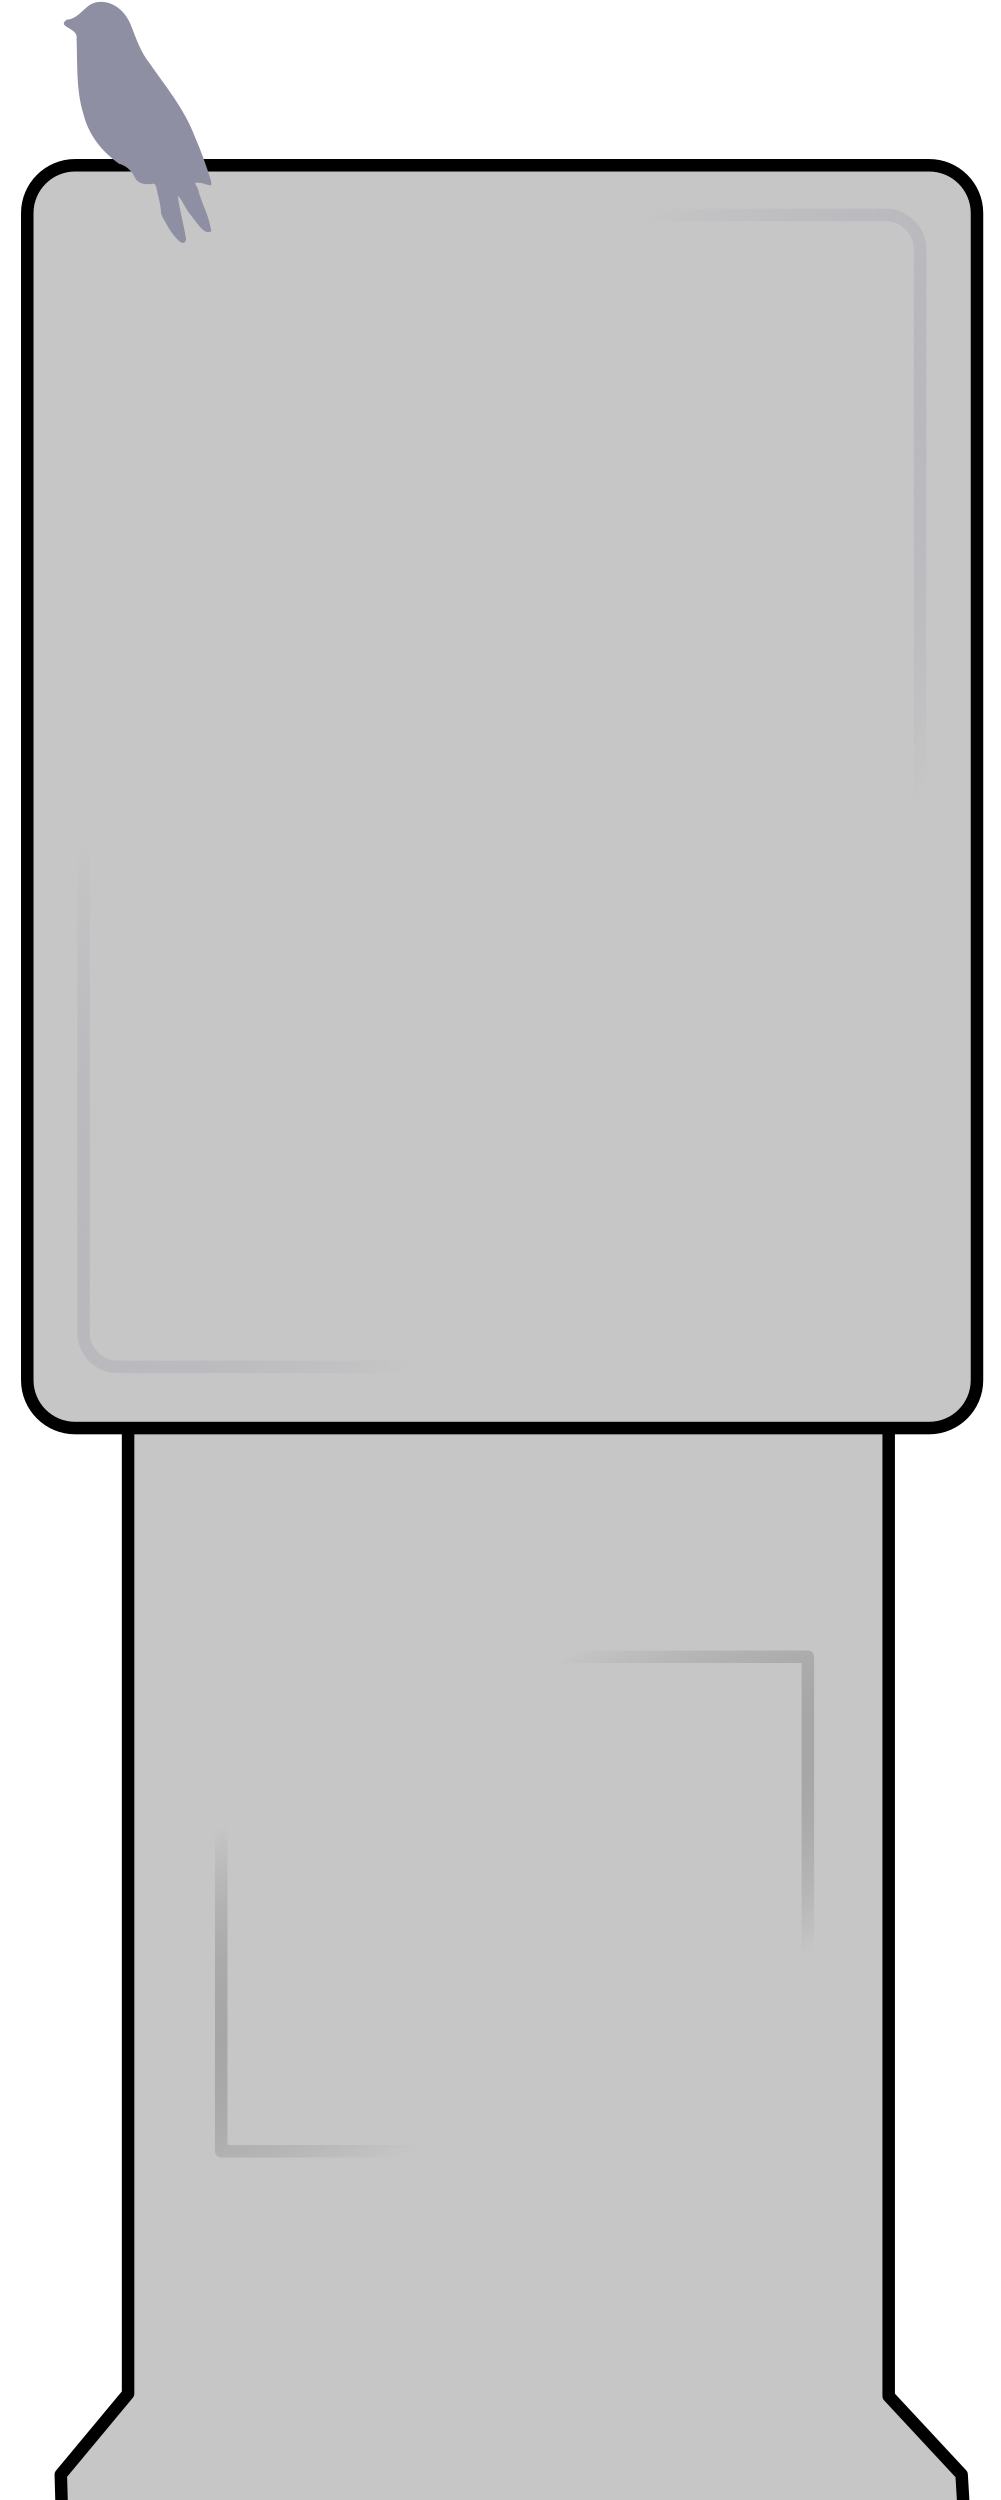
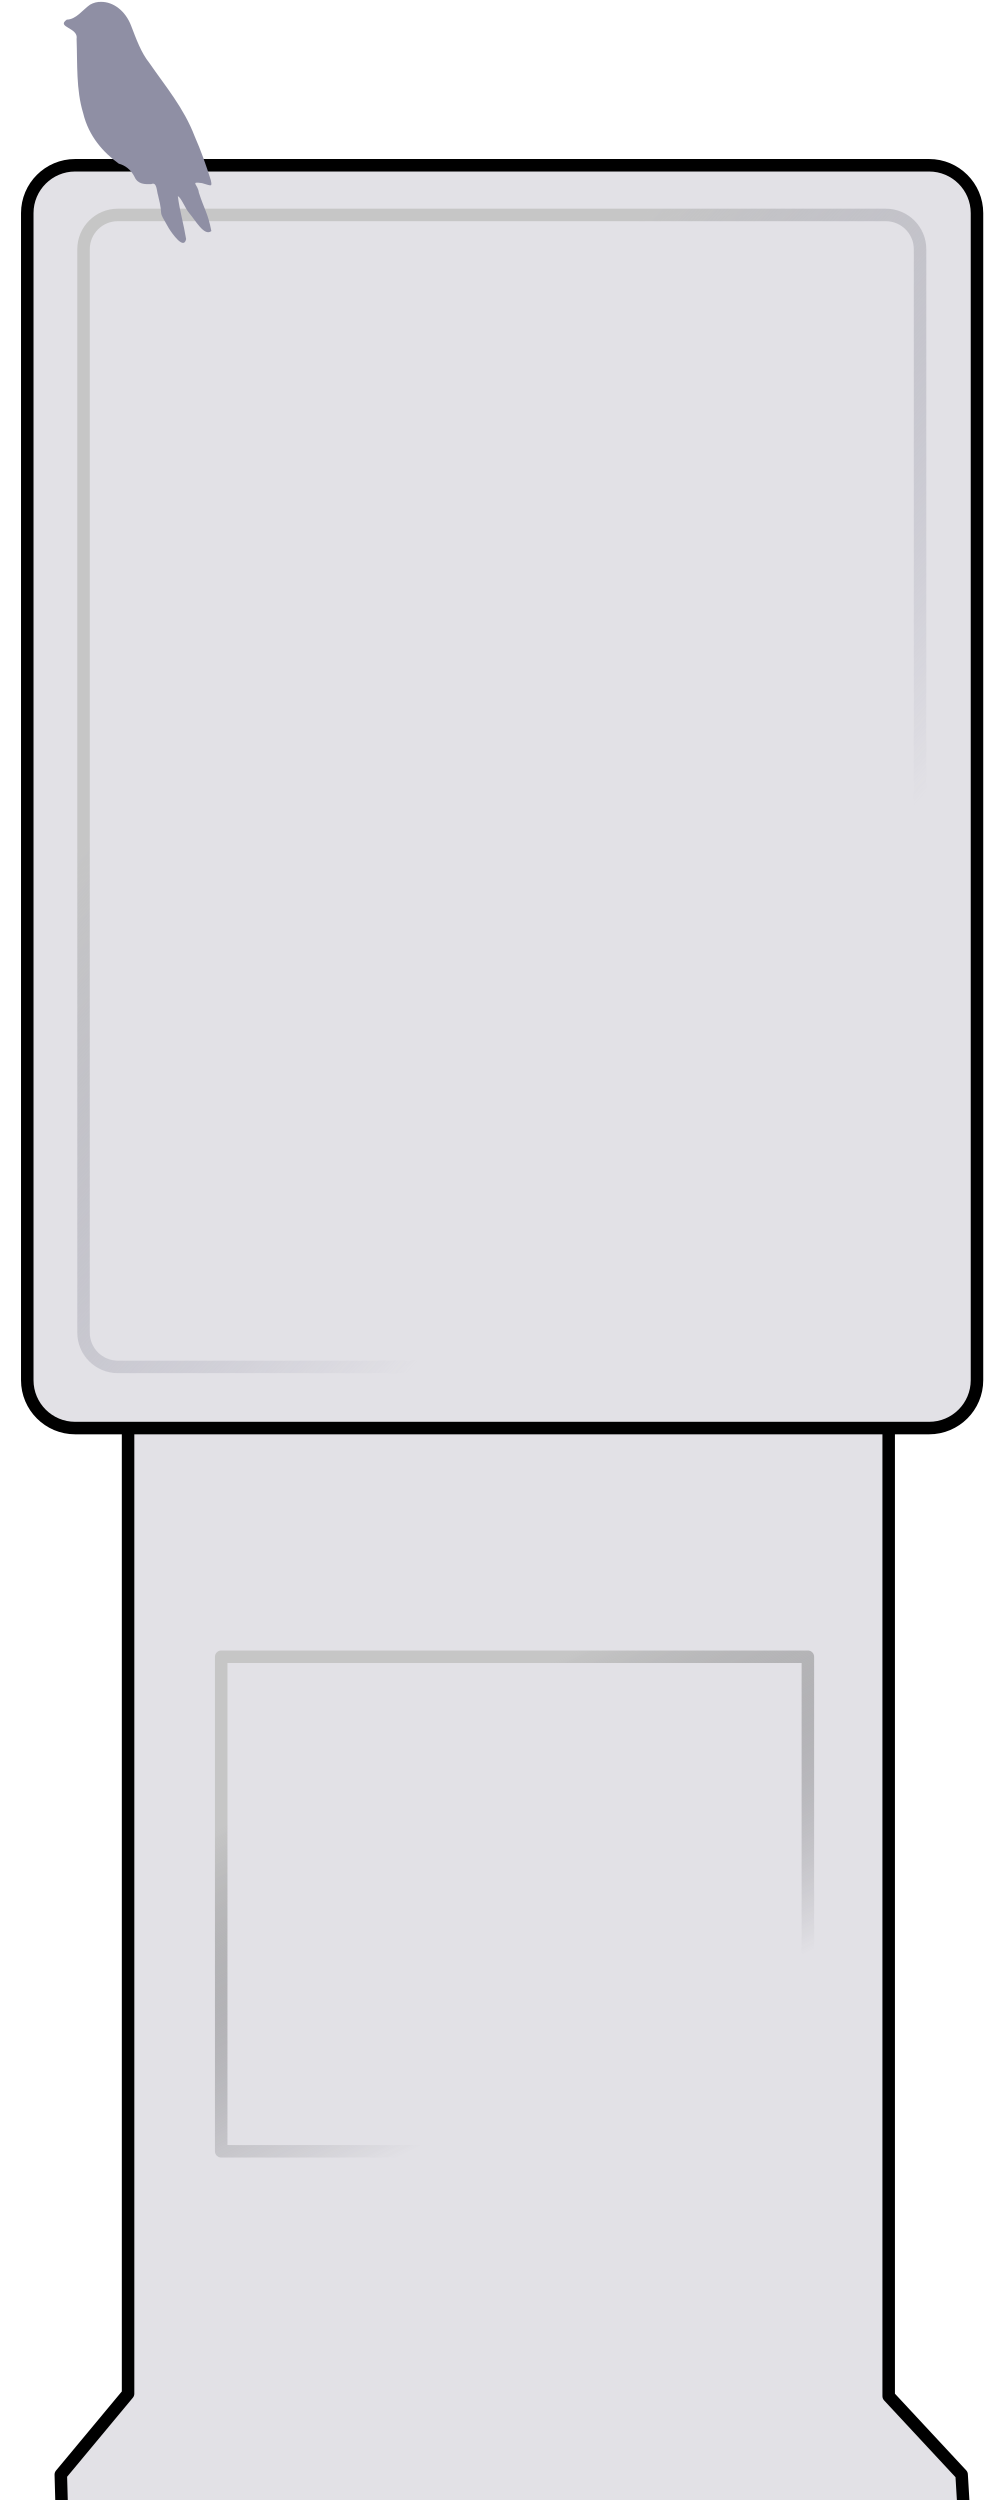
<svg xmlns="http://www.w3.org/2000/svg" xmlns:xlink="http://www.w3.org/1999/xlink" width="60mm" height="150mm" viewBox="0 0 60 150" version="1.1" id="svg8">
  <defs id="defs2">
    <linearGradient id="linearGradient2244">
      <stop id="stop2240" offset="0" style="stop-color:#c6c6c6;stop-opacity:1" />
      <stop id="stop2242" offset="1" style="stop-color:#48484d;stop-opacity:0;" />
    </linearGradient>
    <linearGradient id="linearGradient918-1-9-0-2">
      <stop id="stop922" offset="0" style="stop-color:#c6c6c6;stop-opacity:1" />
      <stop id="stop924" offset="1" style="stop-color:#8f8fa4;stop-opacity:0;" />
    </linearGradient>
    <linearGradient xlink:href="#linearGradient918-1-9-0-2" id="linearGradient2016" x1="37.113" y1="58.987" x2="55.998" y2="82.748" gradientUnits="userSpaceOnUse" gradientTransform="matrix(0.984132,0,0,1.385519,0.5855323,-67.19371)" />
    <linearGradient gradientUnits="userSpaceOnUse" y2="120.988" x2="40.784" y1="100.88" x1="30.749" id="linearGradient2246" xlink:href="#linearGradient2244" />
  </defs>
  <g id="layer1">
-     <path id="rect1794" style="fill:#c6c6c6;fill-opacity:1;stroke:#000000;stroke-width:0.75;stroke-linecap:butt;stroke-linejoin:round;stroke-miterlimit:4;stroke-dasharray:none;stroke-opacity:1" d="m 7.684,85.238 v 58.384 l -4.036,4.853 0.102,3.639 H 57.914 l -0.217,-3.639 -4.376,-4.706 V 85.385 Z" />
-     <rect ry="2.873" y="9.916" x="1.636" height="75.768" width="56.983" id="rect904" style="fill:#c6c6c6;fill-opacity:1;stroke:#000000;stroke-width:0.75;stroke-linecap:butt;stroke-linejoin:round;stroke-miterlimit:4;stroke-dasharray:none;stroke-opacity:1" rx="2.873" />
+     <path id="rect1794" style="fill:#e2e1e6;fill-opacity:1;stroke:#000000;stroke-width:0.75;stroke-linecap:butt;stroke-linejoin:round;stroke-miterlimit:4;stroke-dasharray:none;stroke-opacity:1" d="m 7.684,85.238 v 58.384 l -4.036,4.853 0.102,3.639 H 57.914 l -0.217,-3.639 -4.376,-4.706 V 85.385 Z" />
+     <rect ry="2.873" y="9.916" x="1.636" height="75.768" width="56.983" id="rect904" style="fill:#e2e1e6;fill-opacity:1;stroke:#000000;stroke-width:0.75;stroke-linecap:butt;stroke-linejoin:round;stroke-miterlimit:4;stroke-dasharray:none;stroke-opacity:1" rx="2.873" />
    <rect style="fill:none;fill-opacity:1;stroke:url(#linearGradient2246);stroke-width:0.75;stroke-linecap:butt;stroke-linejoin:round;stroke-miterlimit:4;stroke-dasharray:none;stroke-opacity:1" id="rect843" width="35.2" height="29.672" x="13.272" y="99.405" ry="0" rx="0" />
    <rect style="fill:none;fill-opacity:1;stroke:url(#linearGradient2016);stroke-width:0.75;stroke-linecap:butt;stroke-linejoin:round;stroke-miterlimit:4;stroke-dasharray:none;stroke-opacity:1" id="rect862" width="50.191" height="69.118" x="5.012" y="12.896" rx="2.058" ry="2.058" />
    <path d="m 6.068,0.111 c 0.739,-0.002 1.457,0.541 1.797,1.428 0.309,0.796 0.598,1.624 1.101,2.245 0.961,1.399 2.061,2.684 2.716,4.399 0.372,0.845 0.686,1.73 0.968,2.633 0.086,0.418 0.045,0.334 -0.527,0.172 -0.749,-0.11 -0.242,0.086 -0.194,0.558 0.326,1.023 0.547,1.236 0.752,2.316 -0.425,0.351 -0.97,-0.673 -1.313,-1.054 -0.237,-0.264 -0.513,-0.99 -0.698,-1.033 0.111,0.875 0.36,1.705 0.497,2.57 -0.137,0.679 -0.837,-0.33 -1.037,-0.646 -0.751,-1.304 -0.261,-0.449 -0.645,-1.973 -0.094,-0.301 -0.068,-0.835 -0.415,-0.678 -0.359,0.009 -0.802,0.025 -1.003,-0.446 C 7.851,10.176 7.507,9.92 7.129,9.821 6.202,9.152 5.322,8.178 4.991,6.793 4.557,5.378 4.652,3.829 4.595,2.339 c 0.135,-0.691 -1.249,-0.696 -0.586,-1.161 0.563,-0.014 0.932,-0.572 1.394,-0.898 0.209,-0.12 0.438,-0.175 0.665,-0.169 z" style="fill:#8f8fa4;stroke-width:0.75;stroke-miterlimit:4;stroke-dasharray:none" id="path3523" />
  </g>
</svg>
